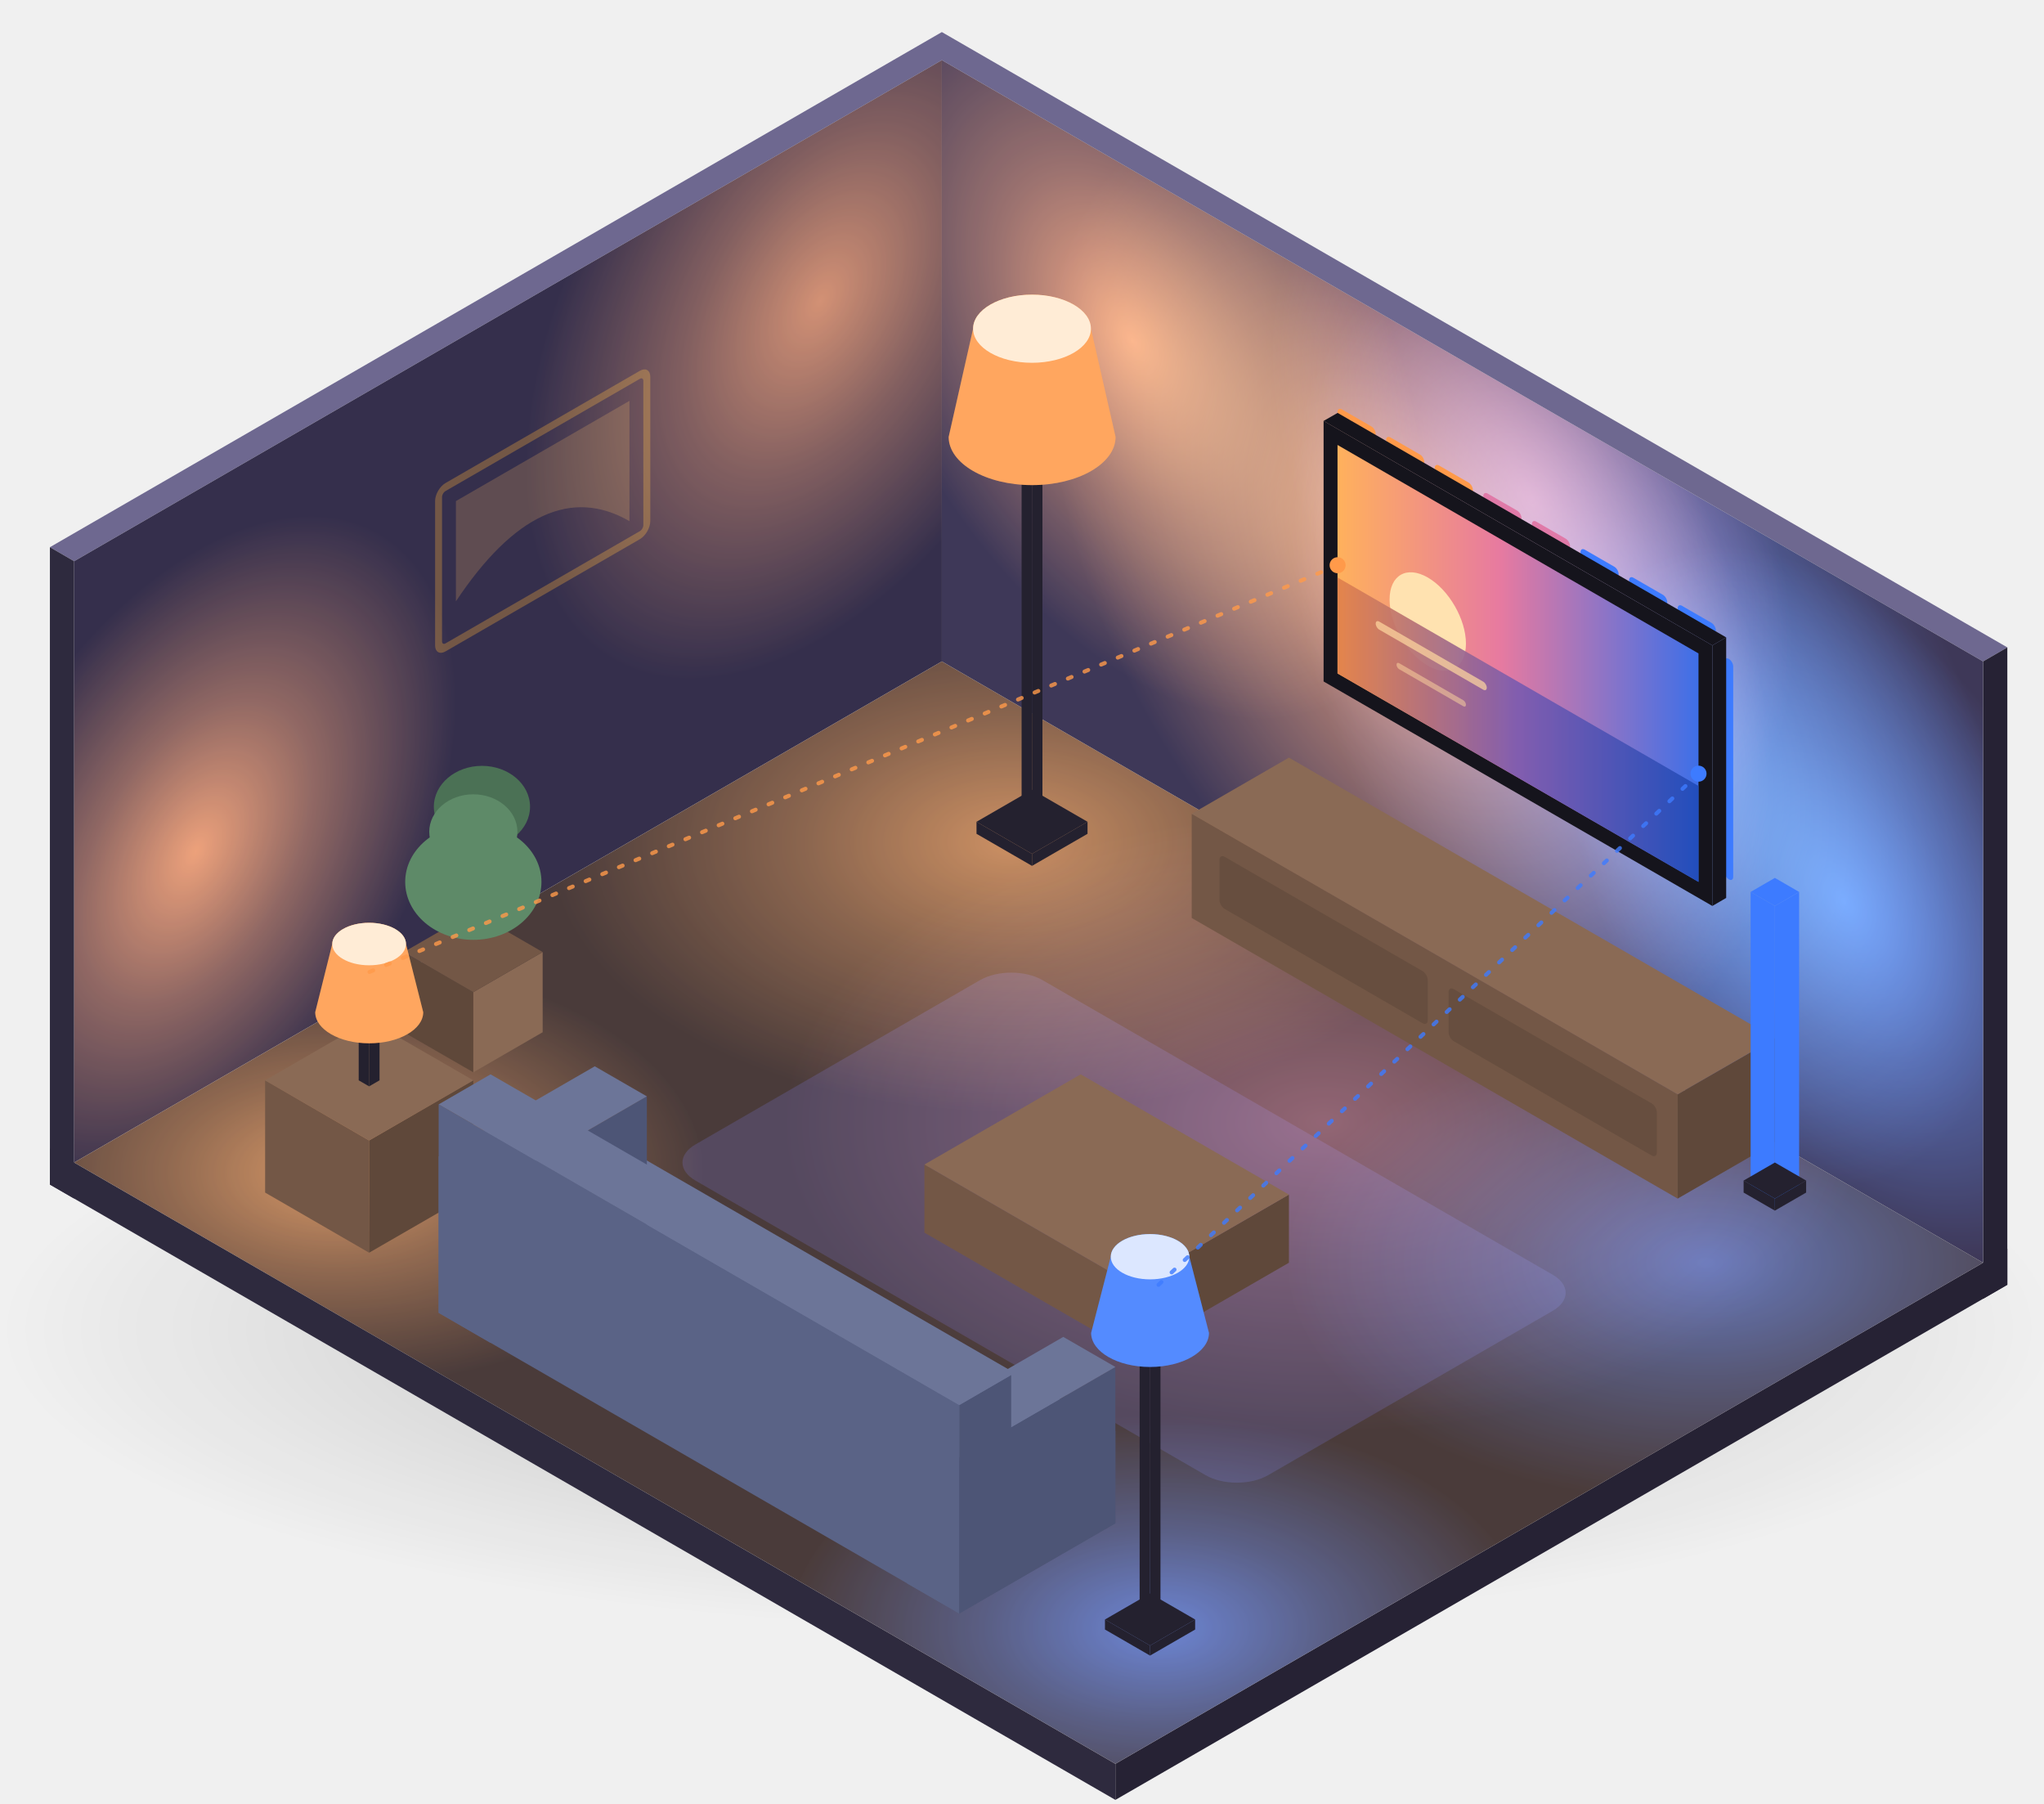
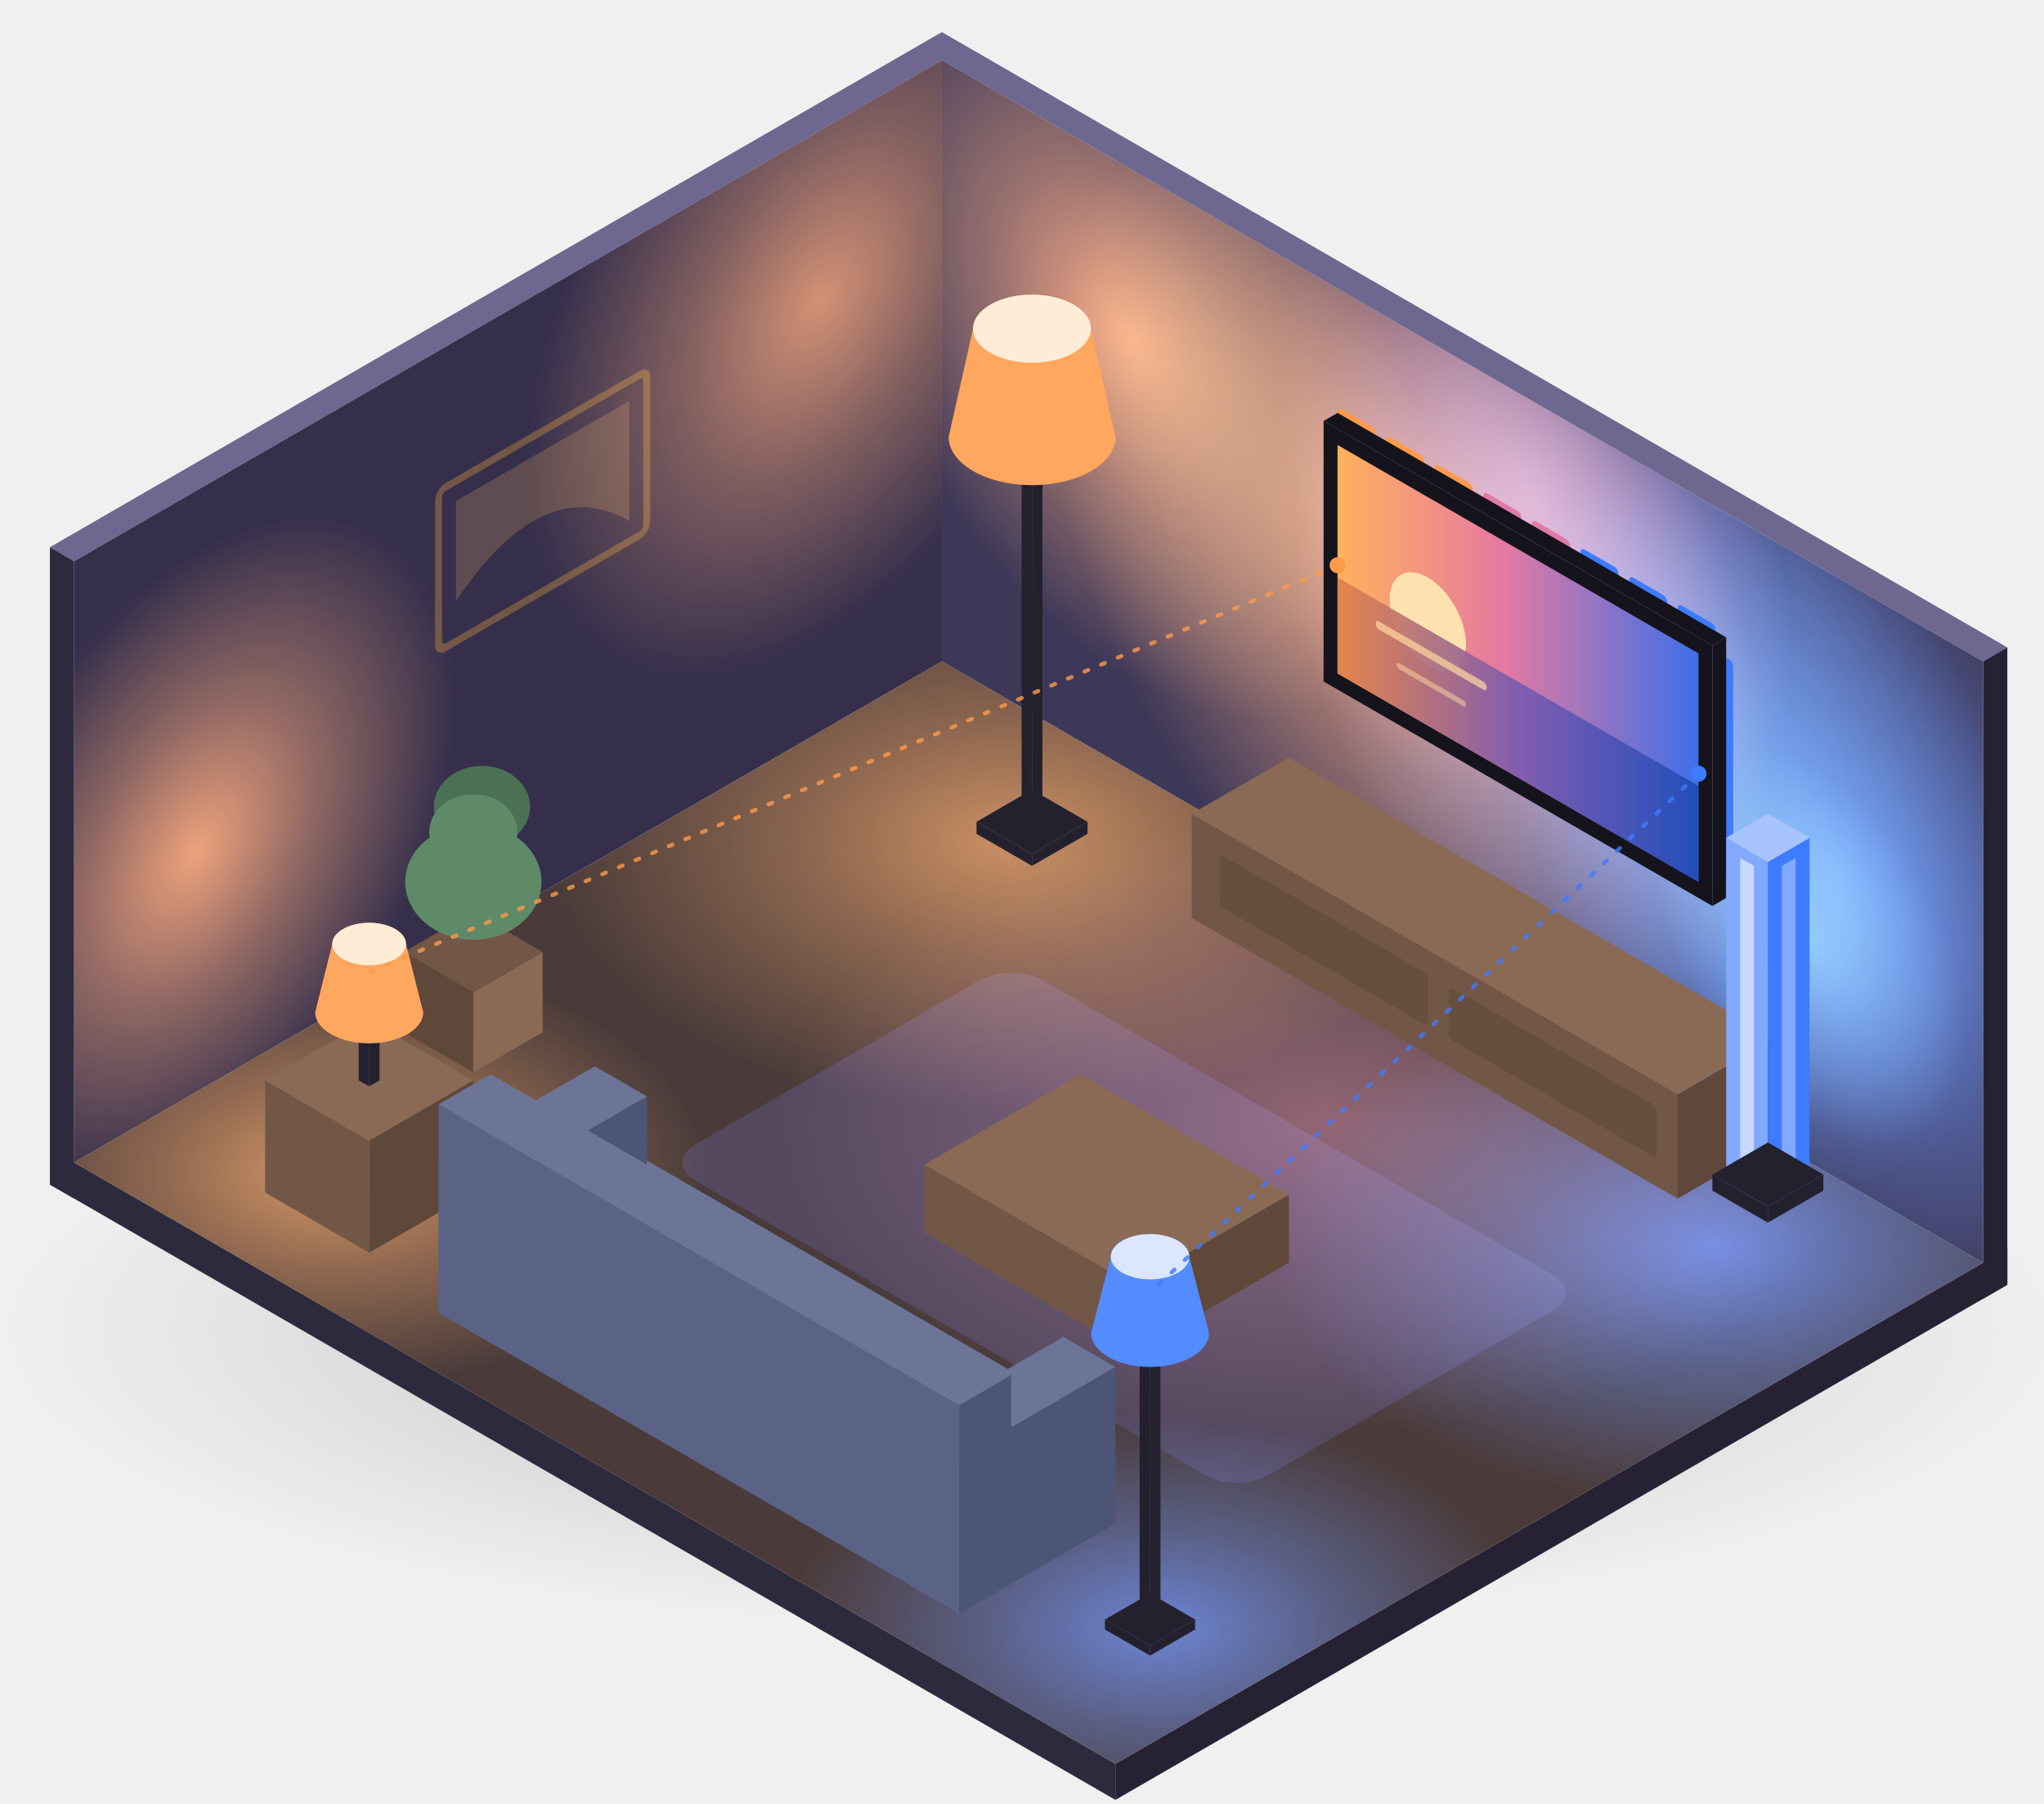
<svg xmlns="http://www.w3.org/2000/svg" viewBox="-470 -330 1020 900">
  <defs>
    <clipPath id="4cA">
      <rect x="0" y="0" width="600" height="300" />
    </clipPath>
    <clipPath id="4cB">
      <rect x="0" y="0" width="500" height="300" />
    </clipPath>
    <clipPath id="4cF">
      <rect x="0" y="0" width="600" height="500" />
    </clipPath>
    <radialGradient id="4sh">
      <stop offset="0" stop-color="#000" stop-opacity="0.22" />
      <stop offset="1" stop-color="#000" stop-opacity="0" />
    </radialGradient>
    <radialGradient id="4sl">
      <stop offset="0" stop-color="#FF9A4A" />
      <stop offset="0.45" stop-color="#FF9A4A" stop-opacity="0.5" />
      <stop offset="1" stop-color="#FF9A4A" stop-opacity="0" />
    </radialGradient>
    <radialGradient id="4sr">
      <stop offset="0" stop-color="#3D7BFF" />
      <stop offset="0.45" stop-color="#3D7BFF" stop-opacity="0.5" />
      <stop offset="1" stop-color="#3D7BFF" stop-opacity="0" />
    </radialGradient>
    <radialGradient id="4st">
      <stop offset="0" stop-color="#E07AA8" />
      <stop offset="0.45" stop-color="#E07AA8" stop-opacity="0.5" />
      <stop offset="1" stop-color="#E07AA8" stop-opacity="0" />
    </radialGradient>
    <radialGradient id="4fl">
      <stop offset="0" stop-color="#FF9A4A" />
      <stop offset="0.45" stop-color="#FF9A4A" stop-opacity="0.5" />
      <stop offset="1" stop-color="#FF9A4A" stop-opacity="0" />
    </radialGradient>
    <radialGradient id="4flb">
      <stop offset="0" stop-color="#FF9A4A" />
      <stop offset="0.45" stop-color="#FF9A4A" stop-opacity="0.5" />
      <stop offset="1" stop-color="#FF9A4A" stop-opacity="0" />
    </radialGradient>
    <radialGradient id="4lb">
+       <stop offset="0" stop-color="#3D7BFF" />
+       <stop offset="0.45" stop-color="#3D7BFF" stop-opacity="0.5" />
+       <stop offset="1" stop-color="#3D7BFF" stop-opacity="0" />
+     </radialGradient>
+     <radialGradient id="4lb2">
      <stop offset="0" stop-color="#3D7BFF" />
      <stop offset="0.45" stop-color="#3D7BFF" stop-opacity="0.5" />
      <stop offset="1" stop-color="#3D7BFF" stop-opacity="0" />
    </radialGradient>
    <radialGradient id="4ffl">
      <stop offset="0" stop-color="#FF9A4A" />
      <stop offset="0.45" stop-color="#FF9A4A" stop-opacity="0.5" />
      <stop offset="1" stop-color="#FF9A4A" stop-opacity="0" />
    </radialGradient>
    <radialGradient id="4flb2">
      <stop offset="0" stop-color="#3D7BFF" />
      <stop offset="0.45" stop-color="#3D7BFF" stop-opacity="0.5" />
      <stop offset="1" stop-color="#3D7BFF" stop-opacity="0" />
    </radialGradient>
    <radialGradient id="4ftv">
      <stop offset="0" stop-color="#E07AA8" />
      <stop offset="0.45" stop-color="#E07AA8" stop-opacity="0.5" />
      <stop offset="1" stop-color="#E07AA8" stop-opacity="0" />
    </radialGradient>
    <radialGradient id="4l1w">
      <stop offset="0" stop-color="#FF9A4A" />
      <stop offset="0.45" stop-color="#FF9A4A" stop-opacity="0.5" />
      <stop offset="1" stop-color="#FF9A4A" stop-opacity="0" />
    </radialGradient>
    <radialGradient id="4l1f">
      <stop offset="0" stop-color="#FF9A4A" />
      <stop offset="0.45" stop-color="#FF9A4A" stop-opacity="0.5" />
      <stop offset="1" stop-color="#FF9A4A" stop-opacity="0" />
    </radialGradient>
    <radialGradient id="4l2f">
      <stop offset="0" stop-color="#3D7BFF" />
      <stop offset="0.45" stop-color="#3D7BFF" stop-opacity="0.5" />
      <stop offset="1" stop-color="#3D7BFF" stop-opacity="0" />
    </radialGradient>
    <linearGradient id="4sky" x1="0" y1="0" x2="1" y2="0">
      <stop offset="0" stop-color="#FFB15C" />
      <stop offset="0.45" stop-color="#E77AA0" />
      <stop offset="1" stop-color="#3D6FE8" />
    </linearGradient>
    <linearGradient id="4sea" x1="0" y1="0" x2="1" y2="0">
      <stop offset="0" stop-color="#E2814A" />
      <stop offset="0.5" stop-color="#7A5BB0" />
      <stop offset="1" stop-color="#1F4BB8" />
    </linearGradient>
  </defs>
  <ellipse cx="43.3" cy="333.0" rx="520" ry="150" fill="url(#4sh)" />
  <polygon points="-445.1,261.0 86.6,568.0 86.6,550.0 -445.1,243.0" fill="#2E2A3E" />
  <polygon points="531.7,311.0 86.6,568.0 86.6,550.0 531.7,293.0" fill="#262234" />
  <polygon points="0.0,-314.0 531.7,-7.0 519.6,0.0 0.0,-300.0 -433.0,-50.0 -445.1,-57.0" fill="#6E6890" />
  <polygon points="531.7,311.0 519.6,318.0 519.6,0.0 531.7,-7.0" fill="#262234" />
  <polygon points="-445.1,261.0 -433.0,268.0 -433.0,-50.0 -445.1,-57.0" fill="#2E2A3E" />
  <polygon points="0.0,0.0 519.6,300.0 519.6,0.0 0.0,-300.0" fill="#3E3858" />
  <polygon points="0.0,0.0 -433.0,250.0 -433.0,-50.0 0.0,-300.0" fill="#352F4C" />
  <polygon points="0.0,0.0 519.6,300.0 86.6,550.0 -433.0,250.0" fill="#4A3B3A" />
  <g transform="matrix(-0.8660254 0.5 0 -1 0 0)">
    <rect x="170" y="150" width="120" height="80" rx="4" fill="#352F4C" stroke="#735746" stroke-width="4" />
    <path d="M180 160 Q230 210 280 170 L280 220 L180 220 Z" fill="#8A6A55" opacity="0.5" />
  </g>
  <g transform="matrix(0.8660254 0.5 -0.8660254 0.5 0 0)">
    <rect x="170" y="130" width="330" height="200" rx="18" fill="#55495F" />
  </g>
  <g transform="matrix(0.8660254 0.5 0 -1 0 0)" clip-path="url(#4cA)" style="mix-blend-mode:screen">
    <circle cx="270" cy="175" r="210" fill="url(#4sl)" opacity="1" />
  </g>
  <g transform="matrix(0.8660254 0.5 0 -1 0 0)" clip-path="url(#4cA)" style="mix-blend-mode:screen">
    <circle cx="410" cy="175" r="210" fill="url(#4sr)" opacity="1" />
  </g>
  <g transform="matrix(0.8660254 0.5 0 -1 0 0)" clip-path="url(#4cA)" style="mix-blend-mode:screen">
    <circle cx="340" cy="250" r="150" fill="url(#4st)" opacity="0.78" />
  </g>
  <g transform="matrix(0.8660254 0.5 0 -1 0 0)" clip-path="url(#4cA)" style="mix-blend-mode:screen">
    <circle cx="110" cy="215" r="170" fill="url(#4fl)" opacity="0.975" />
  </g>
  <g transform="matrix(-0.8660254 0.5 0 -1 0 0)" clip-path="url(#4cB)" style="mix-blend-mode:screen">
    <circle cx="70" cy="215" r="170" fill="url(#4flb)" opacity="0.78" />
  </g>
  <g transform="matrix(0.8660254 0.5 0 -1 0 0)" clip-path="url(#4cA)" style="mix-blend-mode:screen">
-     <circle cx="520" cy="140" r="160" fill="url(#4lb)" opacity="1" />
+     <circle cx="515" cy="150" r="190" fill="url(#4lb)" opacity="1" />
+   </g>
+   <g transform="matrix(0.8660254 0.5 0 -1 0 0)" clip-path="url(#4cA)" style="mix-blend-mode:screen">
+     <circle cx="500" cy="110" r="90" fill="url(#4lb2)" opacity="1" />
  </g>
  <g transform="matrix(0.8660254 0.5 -0.8660254 0.5 0 0)" clip-path="url(#4cF)" style="mix-blend-mode:screen">
    <circle cx="110" cy="70" r="190" fill="url(#4ffl)" opacity="0.715" />
  </g>
  <g transform="matrix(0.8660254 0.5 -0.8660254 0.5 0 0)" clip-path="url(#4cF)" style="mix-blend-mode:screen">
-     <circle cx="520" cy="80" r="170" fill="url(#4flb2)" opacity="0.65" />
+     <circle cx="515" cy="70" r="180" fill="url(#4flb2)" opacity="0.845" />
  </g>
  <g transform="matrix(0.8660254 0.5 -0.8660254 0.5 0 0)" clip-path="url(#4cF)" style="mix-blend-mode:screen">
    <circle cx="340" cy="120" r="220" fill="url(#4ftv)" opacity="0.455" />
  </g>
  <g transform="matrix(-0.8660254 0.5 0 -1 0 0)" clip-path="url(#4cB)" style="mix-blend-mode:screen">
    <circle cx="430" cy="120" r="150" fill="url(#4l1w)" opacity="0.91" />
  </g>
  <g transform="matrix(0.8660254 0.5 -0.8660254 0.5 0 0)" clip-path="url(#4cF)" style="mix-blend-mode:screen">
    <circle cx="80" cy="430" r="150" fill="url(#4l1f)" opacity="0.78" />
  </g>
  <g transform="matrix(0.8660254 0.5 -0.8660254 0.5 0 0)" clip-path="url(#4cF)" style="mix-blend-mode:screen">
    <circle cx="545" cy="420" r="150" fill="url(#4l2f)" opacity="0.78" />
  </g>
  <g transform="matrix(0.8660254 0.5 0 -1 0 0)">
    <rect x="228" y="236" width="22" height="5" rx="2.5" fill="#FF9A4A" />
    <rect x="256" y="236" width="22" height="5" rx="2.5" fill="#FF9A4A" />
    <rect x="284" y="236" width="22" height="5" rx="2.5" fill="#FF9A4A" />
    <rect x="312" y="236" width="22" height="5" rx="2.5" fill="#E07AA8" />
    <rect x="340" y="236" width="22" height="5" rx="2.5" fill="#E07AA8" />
    <rect x="368" y="236" width="22" height="5" rx="2.5" fill="#3D7BFF" />
    <rect x="396" y="236" width="22" height="5" rx="2.5" fill="#3D7BFF" />
    <rect x="424" y="236" width="22" height="5" rx="2.5" fill="#3D7BFF" />
    <rect x="224" y="118" width="5" height="110" rx="2.5" fill="#FF9A4A" />
    <rect x="451" y="118" width="5" height="110" rx="2.5" fill="#3D7BFF" />
  </g>
  <polygon points="190.5,10.0 384.5,122.0 384.5,-8.0 190.5,-120.0" fill="#15141C" />
  <polygon points="391.4,118.0 384.5,122.0 384.5,-8.0 391.4,-12.0" fill="#15141C" />
  <polygon points="197.5,-124.0 391.4,-12.0 384.5,-8.0 190.5,-120.0" fill="#15141C" />
  <g transform="translate(-6.93 4.00) matrix(0.8660254 0.5 0 -1 0 0)">
    <rect x="236" y="116" width="208" height="114" fill="url(#4sky)" />
    <circle cx="288" cy="167.88" r="22" fill="#FFE2B0" />
    <rect x="236" y="116" width="208" height="47.88" fill="url(#4sea)" opacity="0.92" />
    <rect x="258" y="149.88" width="64" height="4" rx="2" fill="#FFD9A0" opacity="0.7" />
    <rect x="270" y="135.88" width="40" height="3" rx="1.5" fill="#FFD9A0" opacity="0.5" />
  </g>
  <polygon points="124.7,128.0 367.2,268.0 367.2,216.0 124.7,76.0" fill="#735746" />
  <polygon points="415.7,240.0 367.2,268.0 367.2,216.0 415.7,188.0" fill="#5F483A" />
  <polygon points="173.2,48.0 415.7,188.0 367.2,216.0 124.7,76.0" fill="#8A6A55" />
  <g transform="translate(-48.50 28.00) matrix(0.8660254 0.5 0 -1 0 0)">
    <rect x="216" y="14" width="120" height="26" rx="3" fill="#5F483A" opacity="0.6" />
    <rect x="348" y="14" width="120" height="26" rx="3" fill="#5F483A" opacity="0.6" />
  </g>
-   <polygon points="403.6,265.0 415.7,272.0 415.7,122.0 403.6,115.0" fill="#3D7BFF" />
-   <polygon points="427.8,265.0 415.7,272.0 415.7,122.0 427.8,115.0" fill="#3D7BFF" />
-   <polygon points="415.7,108.0 427.8,115.0 415.7,122.0 403.6,115.0" fill="#3D7BFF" />
-   <polygon points="400.1,265.0 415.7,274.0 415.7,268.0 400.1,259.0" fill="#24212F" />
-   <polygon points="431.3,265.0 415.7,274.0 415.7,268.0 431.3,259.0" fill="#24212F" />
-   <polygon points="415.7,250.0 431.3,259.0 415.7,268.0 400.1,259.0" fill="#24212F" />
+   <polygon points="391.4,264.0 412.2,276.0 412.2,100.0 391.4,88.0" fill="#81A9FF" />
+   <polygon points="433.0,264.0 412.2,276.0 412.2,100.0 433.0,88.0" fill="#3D7BFF" />
+   <polygon points="412.2,76.0 433.0,88.0 412.2,100.0 391.4,88.0" fill="#A8C4FF" />
+   <polygon points="398.4,256.0 405.3,260.0 405.3,102.0 398.4,98.0" fill="#FFFFFF" opacity="0.55" />
+   <polygon points="426.1,256.0 419.2,260.0 419.2,102.0 426.1,98.0" fill="#FFFFFF" opacity="0.35" />
+   <polygon points="384.5,264.0 412.2,280.0 412.2,272.0 384.5,256.0" fill="#24212F" />
+   <polygon points="439.9,264.0 412.2,280.0 412.2,272.0 439.9,256.0" fill="#24212F" />
+   <polygon points="412.2,240.0 439.9,256.0 412.2,272.0 384.5,256.0" fill="#24212F" />
  <polygon points="17.3,86.0 45.0,102.0 45.0,96.0 17.3,80.0" fill="#24212F" />
  <polygon points="72.7,86.0 45.0,102.0 45.0,96.0 72.7,80.0" fill="#24212F" />
  <polygon points="45.0,64.0 72.7,80.0 45.0,96.0 17.3,80.0" fill="#24212F" />
  <polygon points="39.8,80.0 45.0,83.0 45.0,-111.0 39.8,-114.0" fill="#24212F" />
  <polygon points="50.2,80.0 45.0,83.0 45.0,-111.0 50.2,-114.0" fill="#24212F" />
  <polygon points="45.0,-117.0 50.2,-114.0 45.0,-111.0 39.8,-114.0" fill="#24212F" />
  <path d="M3.4 -112.0 A41.6 24.0 0 0 0 86.7 -112.0 L74.4 -166.0 A29.4 17.0 0 0 0 15.6 -166.0 Z" fill="#FF9A4A" />
  <ellipse cx="45.0" cy="-166.0" rx="29.4" ry="17.0" fill="#FFF3E0" opacity="0.9" />
  <path d="M3.4 -112.0 A41.6 24.0 0 0 0 86.7 -112.0 L74.4 -166.0 A29.4 17.0 0 0 0 15.6 -166.0 Z" fill="#FFFFFF" opacity="0.12" />
  <polygon points="-268.5,185.0 -233.8,205.0 -233.8,165.0 -268.5,145.0" fill="#5F483A" />
  <polygon points="-199.2,185.0 -233.8,205.0 -233.8,165.0 -199.2,145.0" fill="#8A6A55" />
  <polygon points="-233.8,125.0 -199.2,145.0 -233.8,165.0 -268.5,145.0" fill="#735746" />
  <ellipse cx="-233.8" cy="110.0" rx="34" ry="28.9" fill="#5E8A68" />
  <ellipse cx="-229.5" cy="72.5" rx="24" ry="20.4" fill="#4B7155" />
  <ellipse cx="-233.8" cy="85.0" rx="22" ry="18.7" fill="#5E8A68" />
  <polygon points="-8.7,285.0 95.3,345.0 95.3,311.0 -8.7,251.0" fill="#735746" />
  <polygon points="173.2,300.0 95.3,345.0 95.3,311.0 173.2,266.0" fill="#5F483A" />
  <polygon points="69.3,206.0 173.2,266.0 95.3,311.0 -8.7,251.0" fill="#8A6A55" />
  <polygon points="-337.7,265.0 -285.8,295.0 -285.8,239.0 -337.7,209.0" fill="#735746" />
  <polygon points="-233.8,265.0 -285.8,295.0 -285.8,239.0 -233.8,209.0" fill="#5F483A" />
  <polygon points="-285.8,179.0 -233.8,209.0 -285.8,239.0 -337.7,209.0" fill="#8A6A55" />
  <polygon points="-291.0,209.0 -285.8,212.0 -285.8,176.0 -291.0,173.0" fill="#24212F" />
  <polygon points="-280.6,209.0 -285.8,212.0 -285.8,176.0 -280.6,173.0" fill="#24212F" />
  <polygon points="-285.8,170.0 -280.6,173.0 -285.8,176.0 -291.0,173.0" fill="#24212F" />
  <path d="M-312.7 175.0 A26.9 15.5 0 0 0 -258.8 175.0 L-267.4 141.0 A18.4 10.6 0 0 0 -304.2 141.0 Z" fill="#FF9A4A" />
  <ellipse cx="-285.8" cy="141.0" rx="18.4" ry="10.6" fill="#FFF3E0" opacity="0.9" />
  <path d="M-312.7 175.0 A26.9 15.5 0 0 0 -258.8 175.0 L-267.4 141.0 A18.4 10.6 0 0 0 -304.2 141.0 Z" fill="#FFFFFF" opacity="0.12" />
  <polygon points="-225.2,310.0 34.6,460.0 34.6,414.0 -225.2,264.0" fill="#5A6386" />
  <polygon points="86.6,430.0 34.6,460.0 34.6,414.0 86.6,384.0" fill="#4D5576" />
  <polygon points="-173.2,234.0 86.6,384.0 34.6,414.0 -225.2,264.0" fill="#6C7598" />
  <polygon points="-251.1,325.0 -225.2,340.0 -225.2,262.0 -251.1,247.0" fill="#5A6386" />
  <polygon points="-147.2,295.0 -225.2,340.0 -225.2,262.0 -147.2,217.0" fill="#4D5576" />
  <polygon points="-173.2,202.0 -147.2,217.0 -225.2,262.0 -251.1,247.0" fill="#6C7598" />
  <polygon points="-17.3,460.0 8.7,475.0 8.7,397.0 -17.3,382.0" fill="#5A6386" />
  <polygon points="86.6,430.0 8.7,475.0 8.7,397.0 86.6,352.0" fill="#4D5576" />
  <polygon points="60.6,337.0 86.6,352.0 8.7,397.0 -17.3,382.0" fill="#6C7598" />
  <polygon points="-251.1,325.0 8.7,475.0 8.7,371.0 -251.1,221.0" fill="#5A6386" />
  <polygon points="34.6,460.0 8.7,475.0 8.7,371.0 34.6,356.0" fill="#4D5576" />
  <polygon points="-225.2,206.0 34.6,356.0 8.7,371.0 -251.1,221.0" fill="#6C7598" />
  <polygon points="81.4,483.0 103.9,496.0 103.9,491.0 81.4,478.0" fill="#24212F" />
  <polygon points="126.4,483.0 103.9,496.0 103.9,491.0 126.4,478.0" fill="#24212F" />
  <polygon points="103.9,465.0 126.4,478.0 103.9,491.0 81.4,478.0" fill="#24212F" />
  <polygon points="98.7,478.0 103.9,481.0 103.9,336.0 98.7,333.0" fill="#24212F" />
  <polygon points="109.1,478.0 103.9,481.0 103.9,336.0 109.1,333.0" fill="#24212F" />
  <polygon points="103.9,330.0 109.1,333.0 103.9,336.0 98.7,333.0" fill="#24212F" />
  <path d="M74.5 335.0 A29.4 17.0 0 0 0 133.3 335.0 L123.5 297.0 A19.6 11.3 0 0 0 84.3 297.0 Z" fill="#3D7BFF" />
  <ellipse cx="103.9" cy="297.0" rx="19.6" ry="11.3" fill="#E8F0FF" opacity="0.9" />
  <path d="M74.5 335.0 A29.4 17.0 0 0 0 133.3 335.0 L123.5 297.0 A19.6 11.3 0 0 0 84.3 297.0 Z" fill="#FFFFFF" opacity="0.12" />
  <path d="M197.5 -48.0 L-285.8 155.0" stroke="#FF9A4A" stroke-width="2" stroke-dasharray="2 7" stroke-linecap="round" opacity="0.8" />
  <path d="M377.6 56.0 L103.9 315.0" stroke="#3D7BFF" stroke-width="2" stroke-dasharray="2 7" stroke-linecap="round" opacity="0.8" />
  <circle cx="197.5" cy="-48.0" r="4" fill="#FF9A4A" />
  <circle cx="377.6" cy="56.0" r="4" fill="#3D7BFF" />
</svg>
